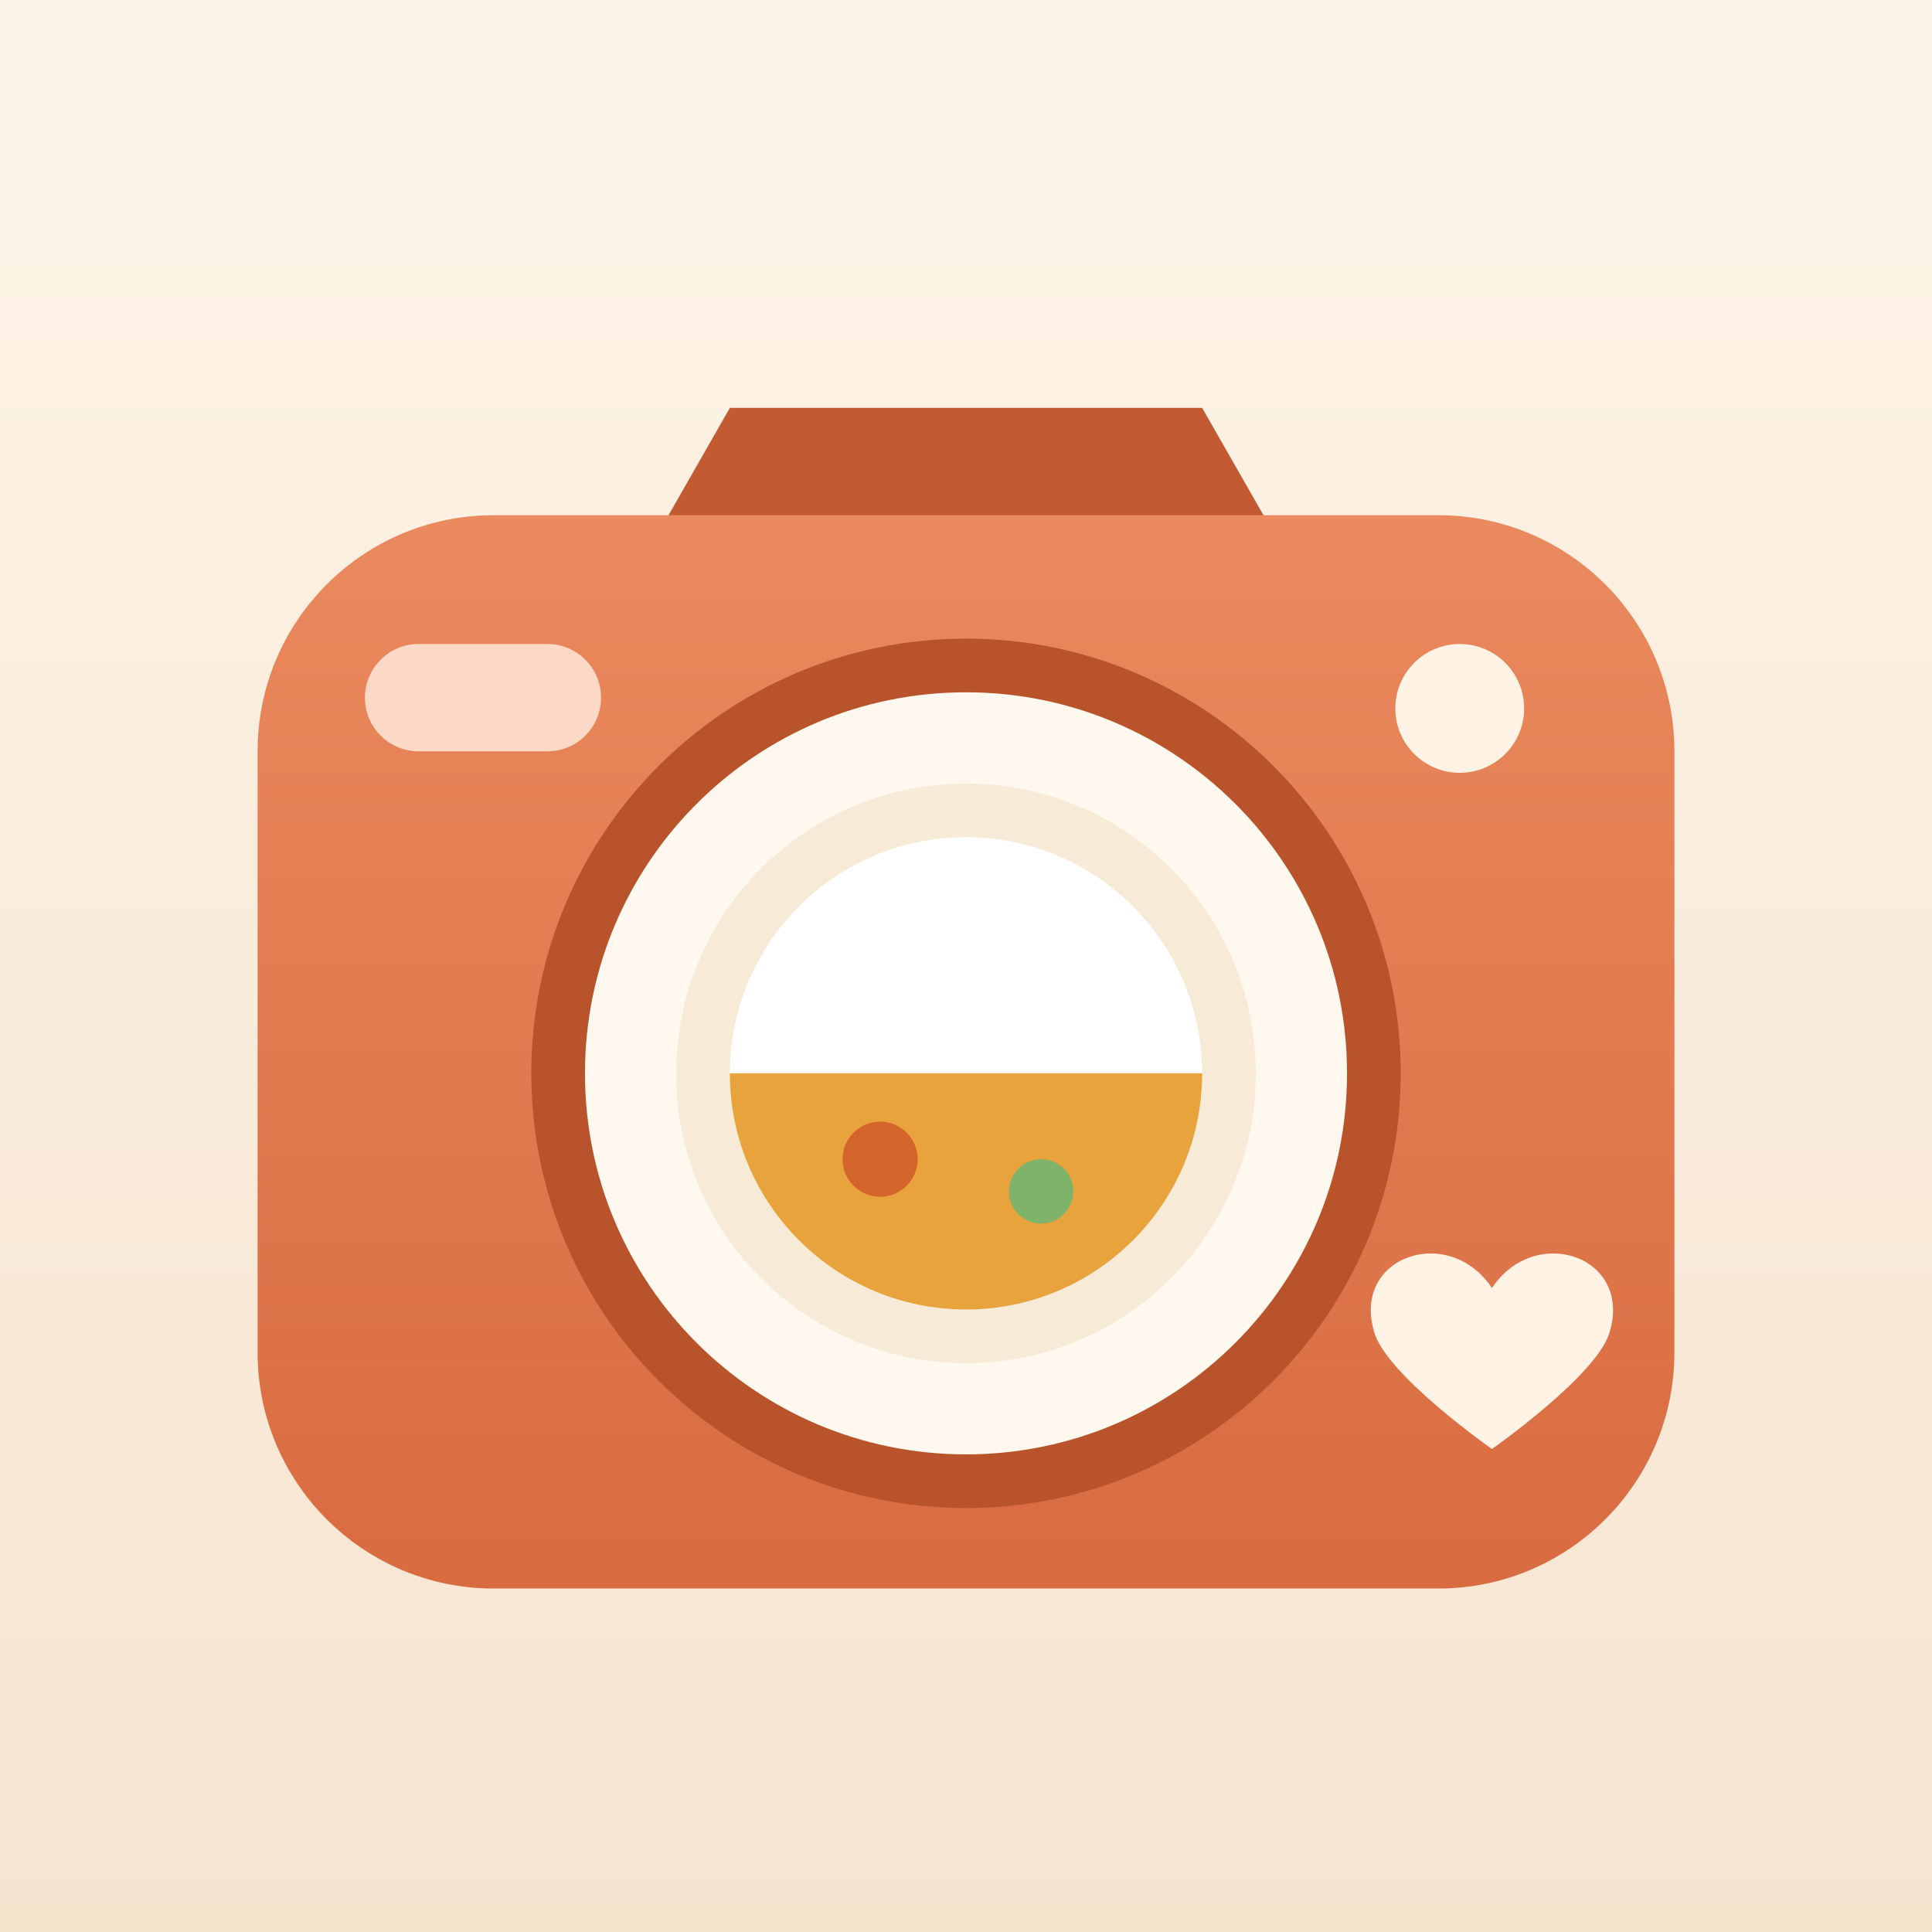
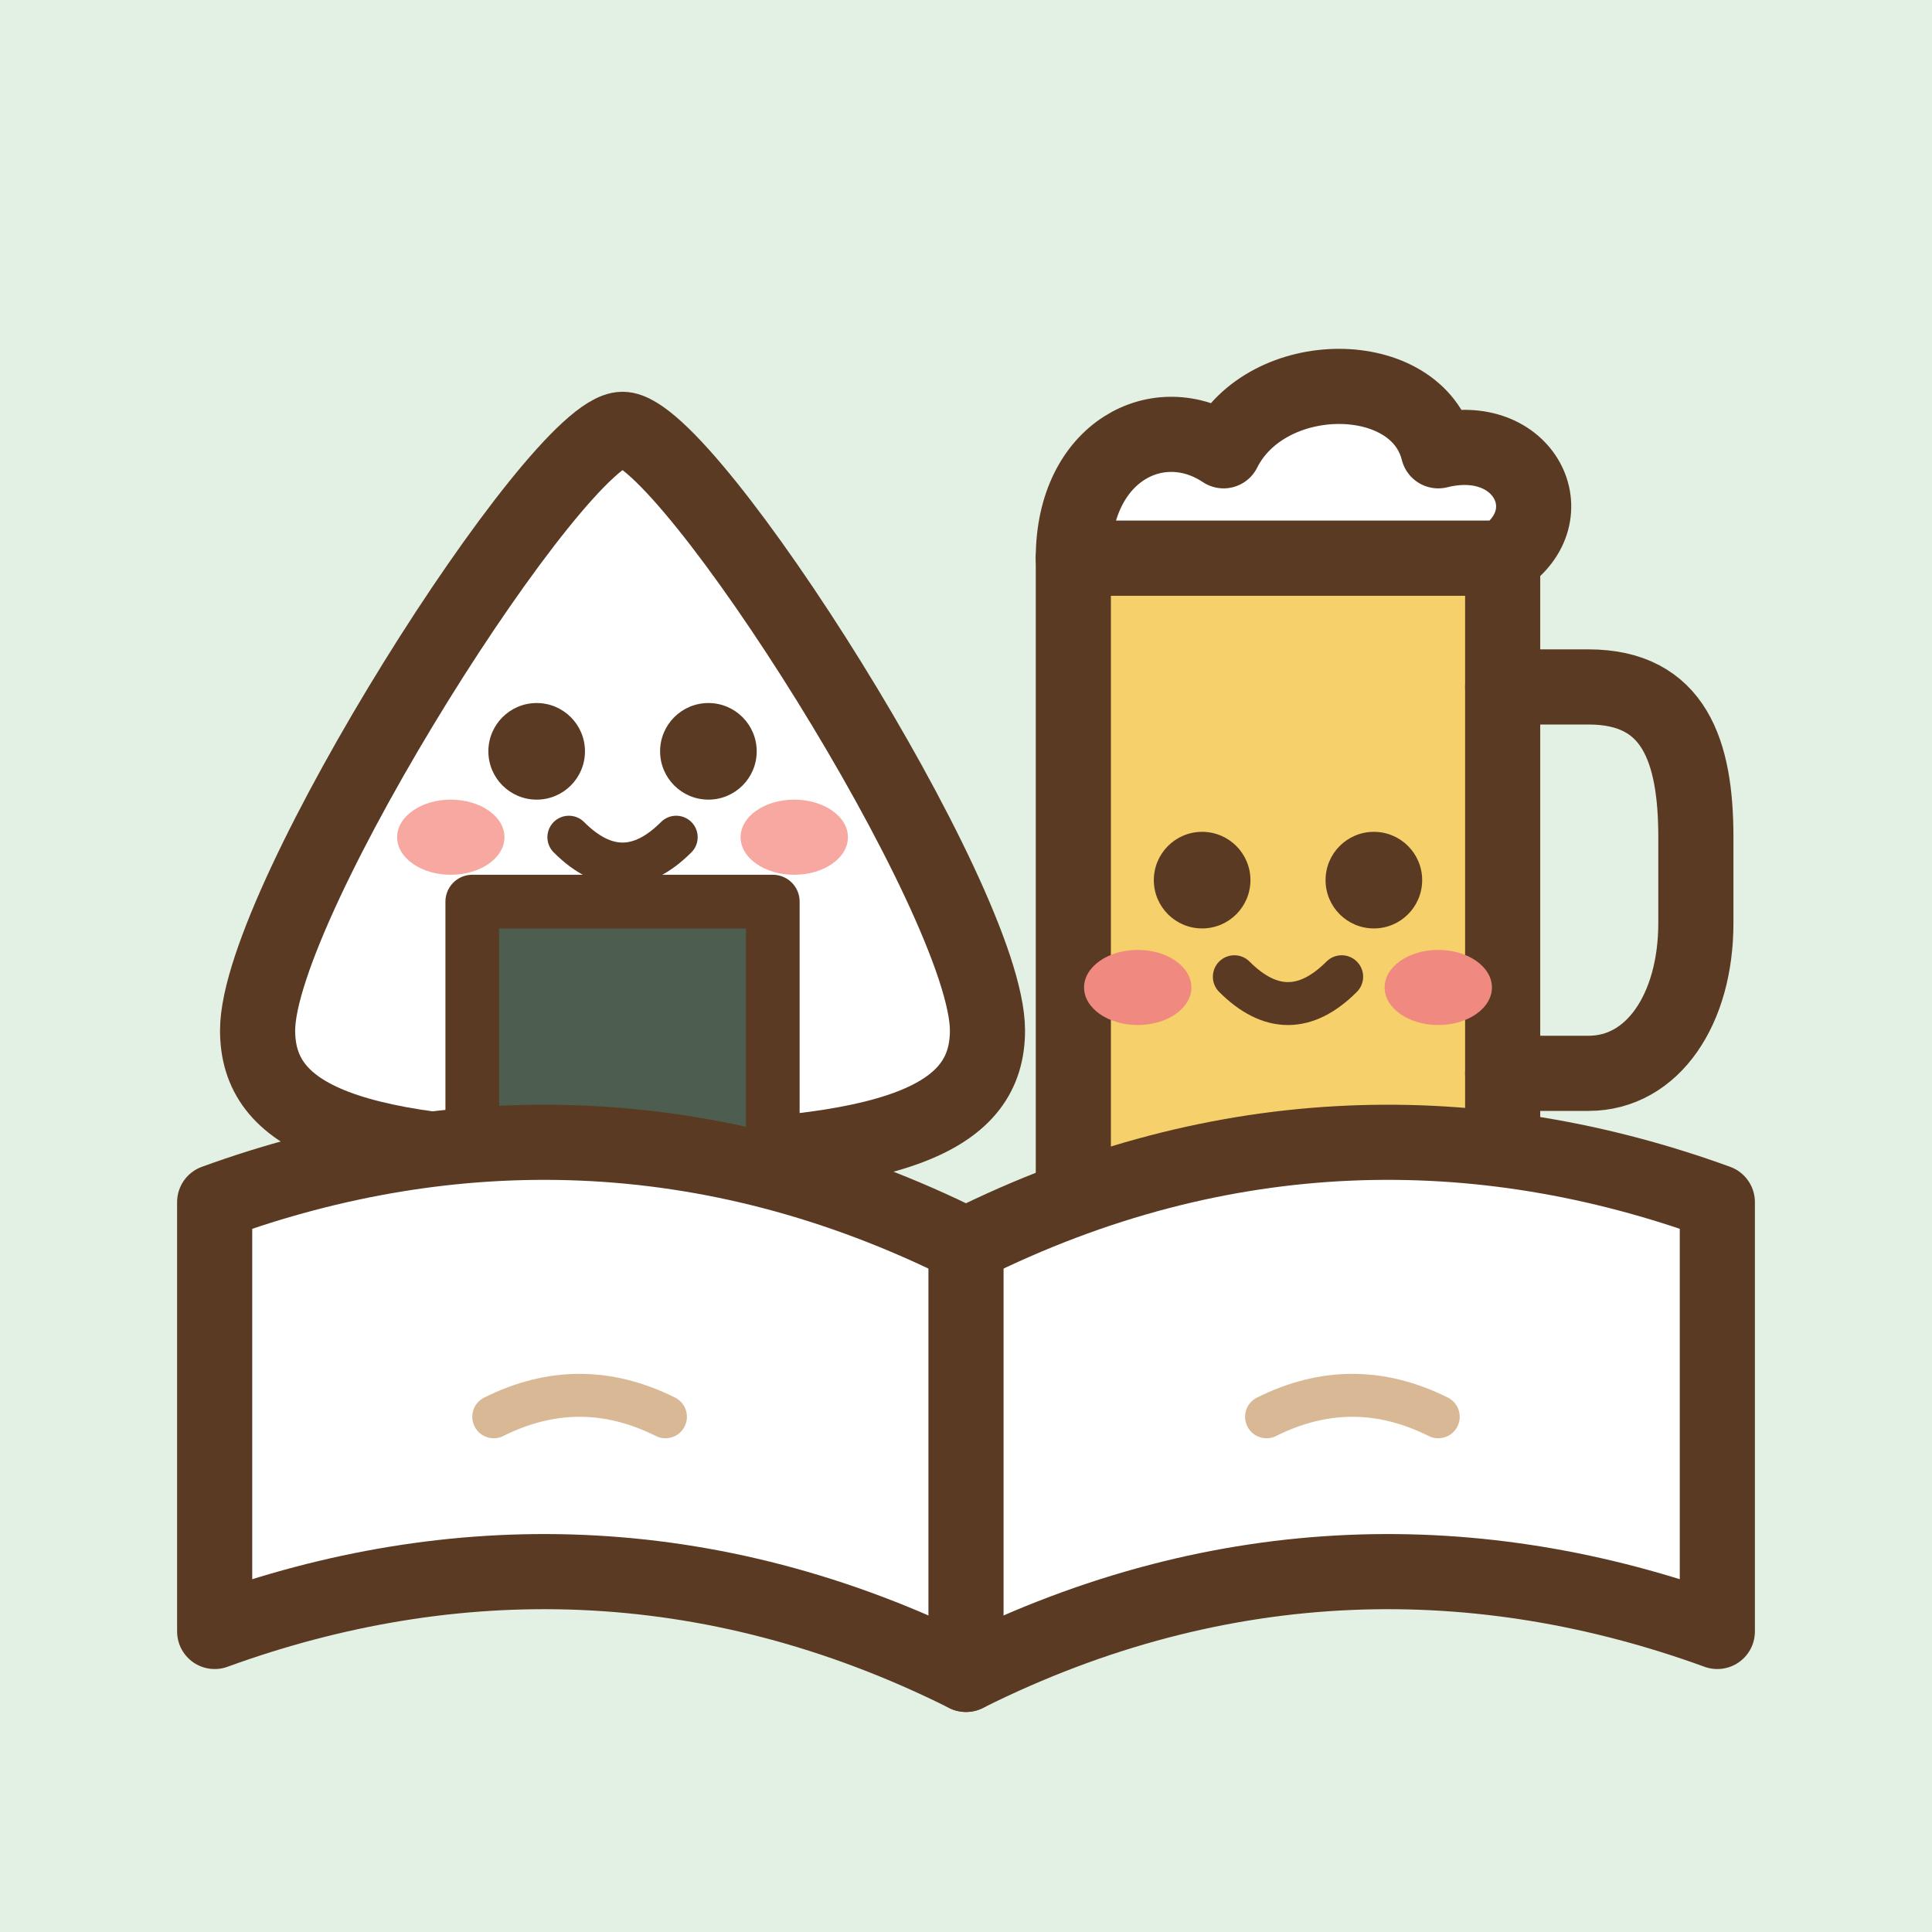
<svg xmlns="http://www.w3.org/2000/svg" width="180" height="180" viewBox="0 0 180 180">
-   <defs>
-     <linearGradient id="bg" x1="0" y1="0" x2="0" y2="1">
-       <stop offset="0" stop-color="#fdf4e8" />
-       <stop offset="1" stop-color="#f6e4cf" />
-     </linearGradient>
-     <linearGradient id="body" x1="0" y1="0" x2="0" y2="1">
-       <stop offset="0" stop-color="#ea8a5e" />
-       <stop offset="1" stop-color="#d96b40" />
-     </linearGradient>
-   </defs>
-   <rect width="180" height="180" fill="url(#bg)" />
-   <path d="M68 38h44l8 14H60z" fill="#c45a32" />
-   <rect x="24" y="48" width="132" height="100" rx="22" fill="url(#body)" />
-   <rect x="34" y="60" width="22" height="10" rx="5" fill="#fbd9c6" />
-   <circle cx="136" cy="66" r="6" fill="#fff3e6" />
-   <circle cx="90" cy="100" r="38" fill="#fff8ef" />
-   <circle cx="90" cy="100" r="38" fill="none" stroke="#b9532c" stroke-width="5" />
-   <circle cx="90" cy="100" r="27" fill="#f7ead6" />
-   <path d="M68 100a22 22 0 0 1 44 0z" fill="#ffffff" />
-   <path d="M68 100a22 22 0 0 0 44 0z" fill="#e8a33c" />
-   <circle cx="82" cy="108" r="3.5" fill="#d3652b" />
-   <circle cx="97" cy="111" r="3" fill="#7fb36a" />
-   <path d="M139 120c-4-6-13-3-11 4 1 4 11 11 11 11s10-7 11-11c2-7-7-10-11-4z" fill="#fff3e6" />
+   <rect width="180" height="180" fill="#e3f0e4" />
+   <g stroke="#5a3a22" stroke-width="7" stroke-linecap="round" stroke-linejoin="round">
+     <path d="M100 52h40v66h-40z" fill="#f6d06a" />
+     <path d="M100 52c0-10 8-14 14-10 4-8 18-8 20 0 8-2 12 6 6 10z" fill="#fff" />
+     <path d="M140 64h8c8 0 10 6 10 14v8c0 8-4 14-10 14h-8" fill="none" />
+     <path d="M58 40c6 0 34 44 34 56 0 8-8 12-34 12s-34-4-34-12c0-12 28-56 34-56z" fill="#fff" />
+     <path d="M44 84h28v24H44z" fill="#4d5d4f" stroke-width="5" />
+     <path d="M20 112c22-8 46-8 70 4 24-12 48-12 70-4v40c-22-8-46-8-70 4-24-12-48-12-70-4z" fill="#fff" />
+     <path d="M90 116v40" />
+   </g>
+   <circle cx="50" cy="70" r="4.5" fill="#5a3a22" />
+   <circle cx="66" cy="70" r="4.5" fill="#5a3a22" />
+   <path d="M53 78q5 5 10 0" fill="none" stroke="#5a3a22" stroke-width="4" stroke-linecap="round" />
+   <ellipse cx="42" cy="78" rx="5" ry="3.5" fill="#f7a8a0" />
+   <ellipse cx="74" cy="78" rx="5" ry="3.5" fill="#f7a8a0" />
+   <circle cx="112" cy="82" r="4.5" fill="#5a3a22" />
+   <circle cx="128" cy="82" r="4.5" fill="#5a3a22" />
+   <path d="M115 91q5 5 10 0" fill="none" stroke="#5a3a22" stroke-width="4" stroke-linecap="round" />
+   <ellipse cx="106" cy="92" rx="5" ry="3.5" fill="#f08a80" />
+   <ellipse cx="134" cy="92" rx="5" ry="3.5" fill="#f08a80" />
+   <path d="M46 132q8-4 16 0M118 132q8-4 16 0" fill="none" stroke="#d9b896" stroke-width="4" stroke-linecap="round" />
</svg>
